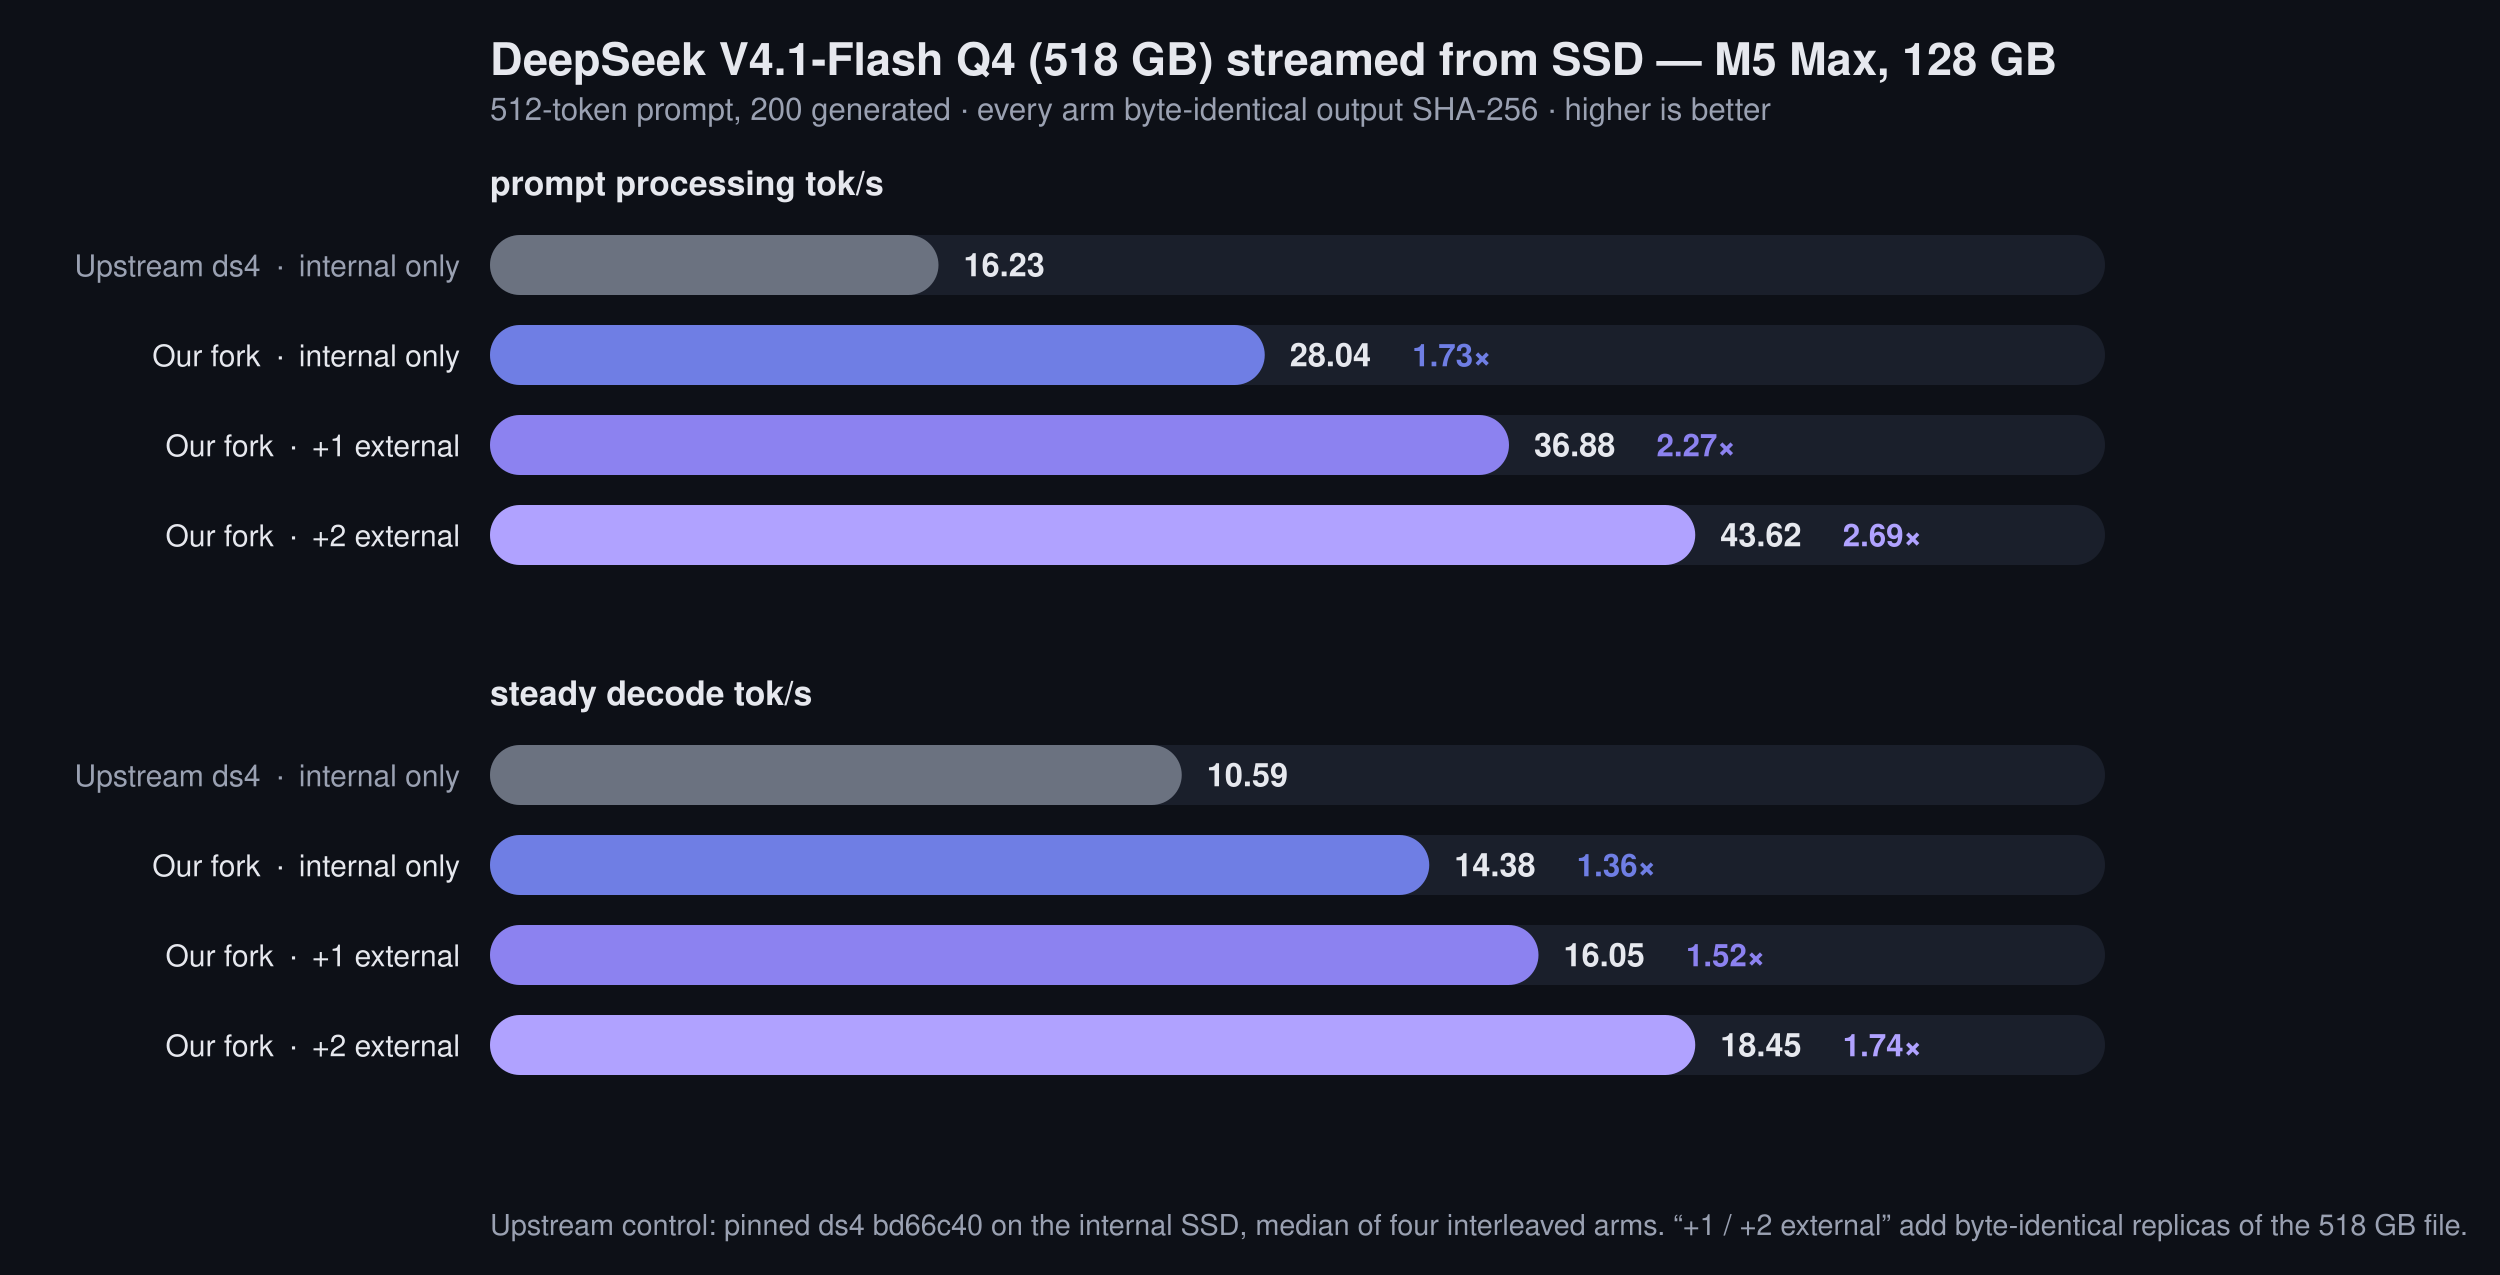
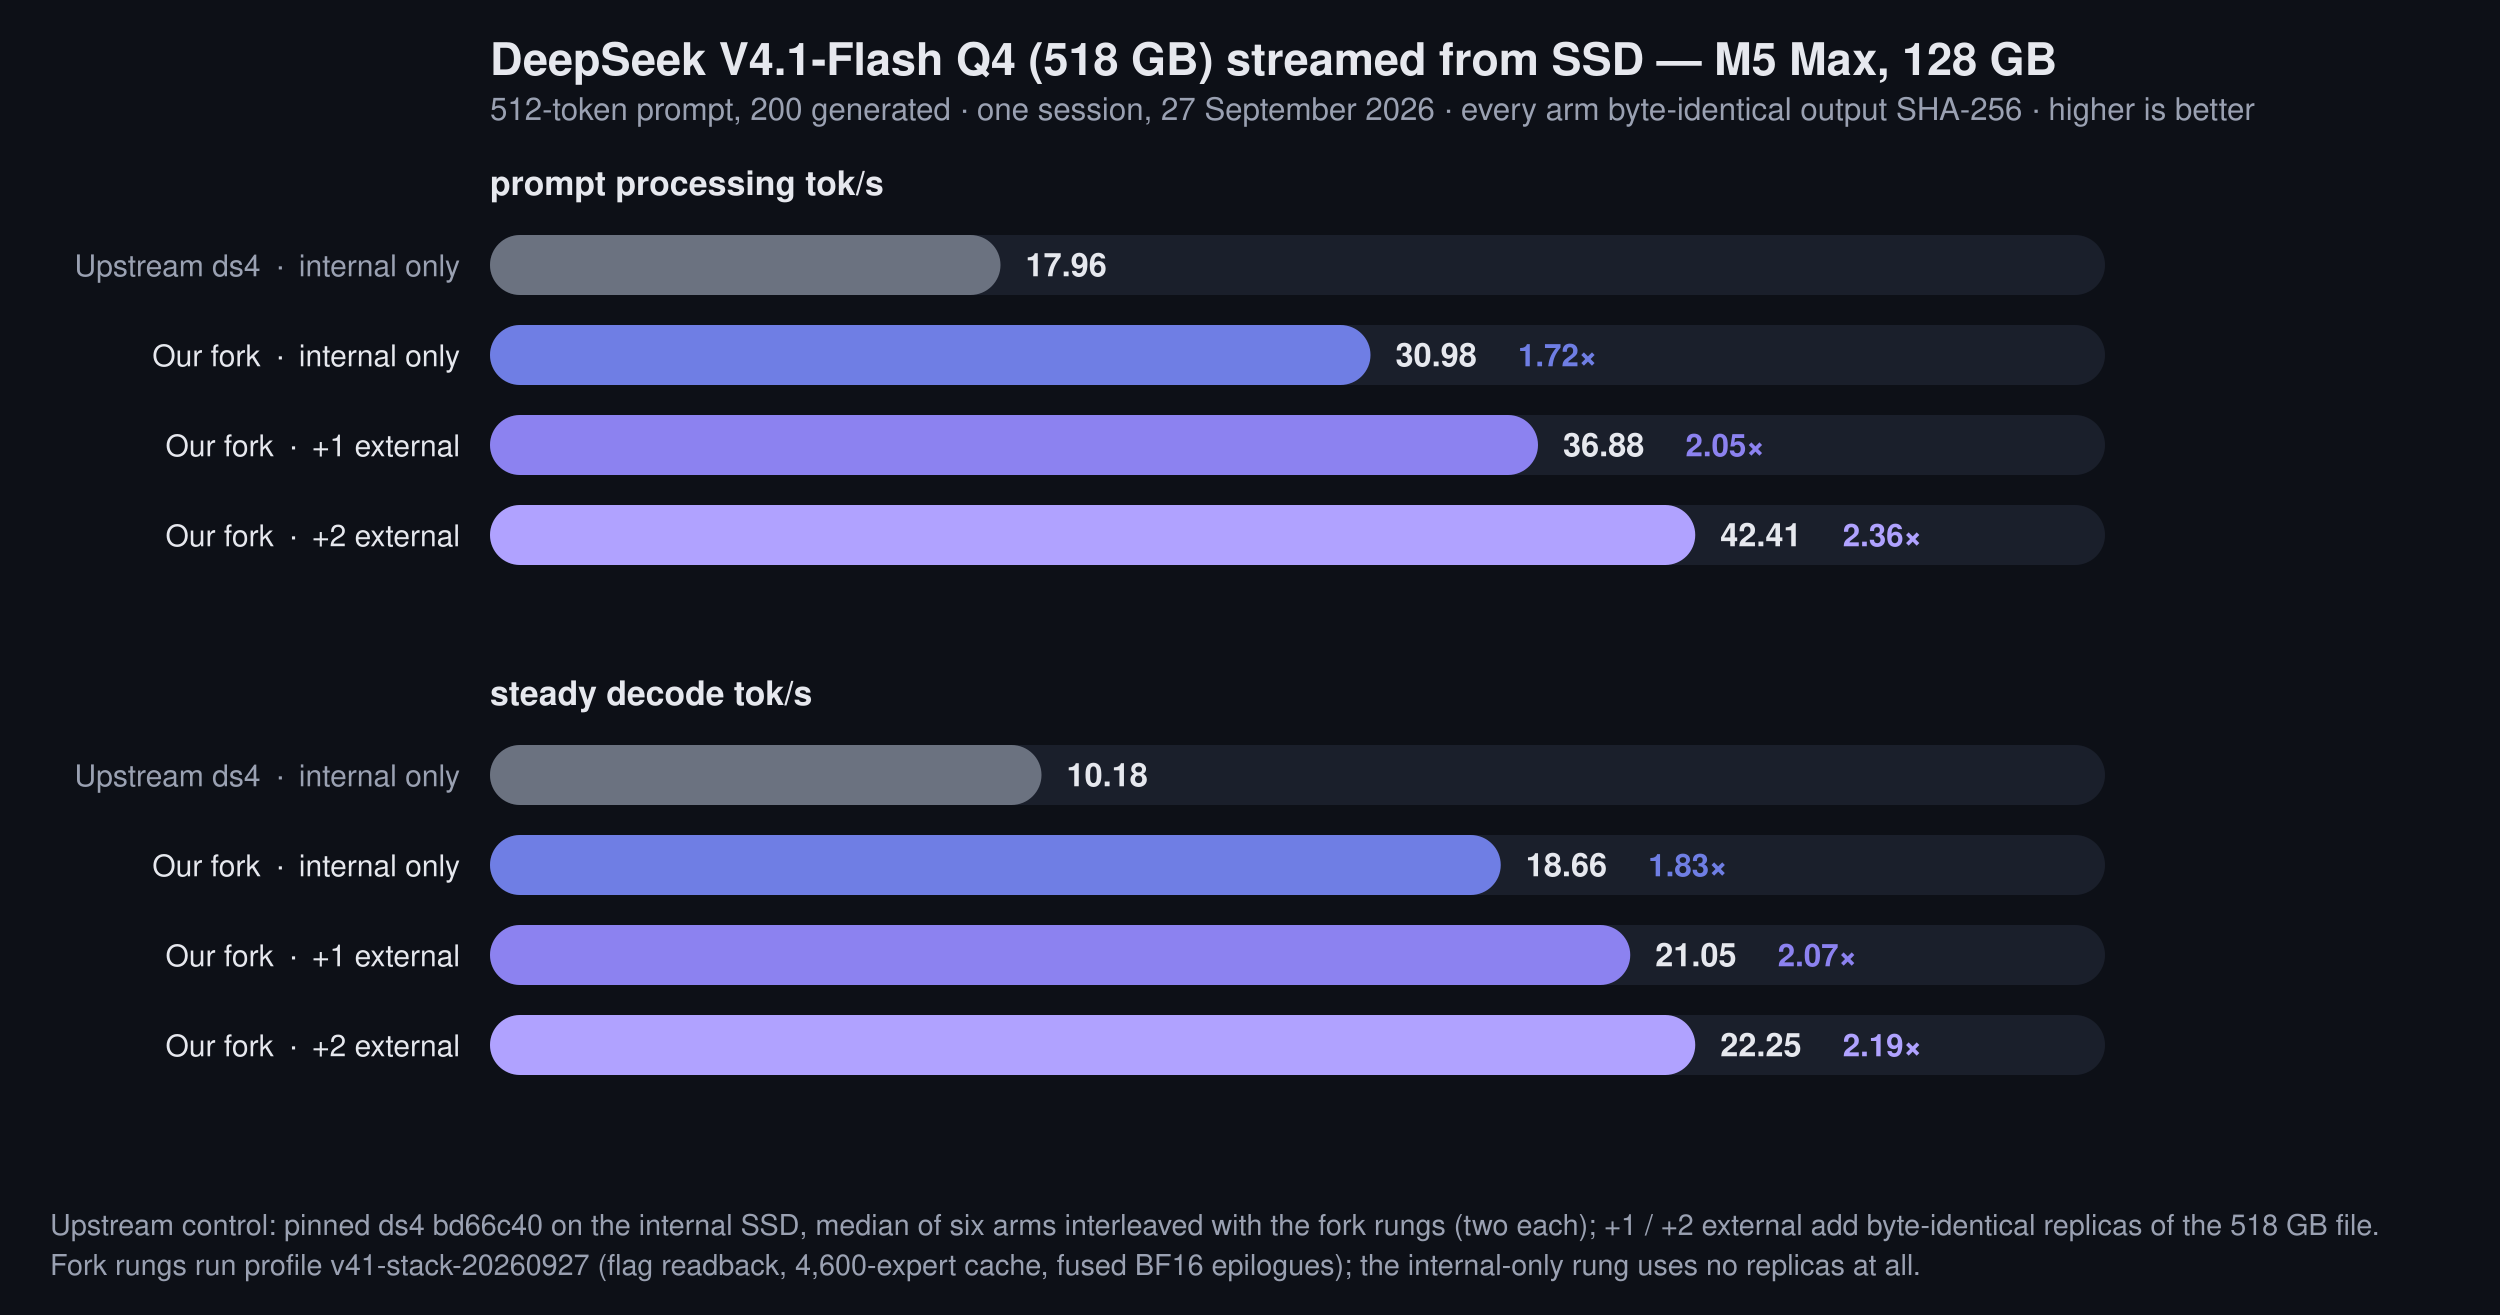
- <svg xmlns="http://www.w3.org/2000/svg" viewBox="0 0 1000 510" width="1000" height="510" font-family="-apple-system,BlinkMacSystemFont,Segoe UI,Helvetica,Arial,sans-serif">
-   <rect width="1000" height="510" fill="#0d1017" />
+ <svg xmlns="http://www.w3.org/2000/svg" viewBox="0 0 1000 526" width="1000" height="526" font-family="-apple-system,BlinkMacSystemFont,Segoe UI,Helvetica,Arial,sans-serif">
+   <rect width="1000" height="526" fill="#0d1017" />
  <text x="196" y="30" font-size="18" font-weight="700" fill="#e6e8ee">DeepSeek V4.1-Flash Q4 (518 GB) streamed from SSD — M5 Max, 128 GB</text>
-   <text x="196" y="48" font-size="12.5" fill="#9aa1b2">512-token prompt, 200 generated · every arm byte-identical output SHA-256 · higher is better</text>
+   <text x="196" y="48" font-size="12.5" fill="#9aa1b2">512-token prompt, 200 generated · one session, 27 September 2026 · every arm byte-identical output SHA-256 · higher is better</text>
  <text x="196" y="78" font-size="13.5" font-weight="700" fill="#e6e8ee">prompt processing tok/s</text>
  <text x="184" y="110.5" font-size="12" text-anchor="end" fill="#9aa1b2">Upstream ds4 · internal only</text>
  <rect x="196" y="94" width="646.0" height="24" rx="12" fill="#1a1f2b" />
-   <rect x="196" y="94" width="179.4" height="24" rx="12" fill="#6b7280" />
-   <text x="385.4" y="110.5" font-size="13" font-weight="700" fill="#e6e8ee">16.23</text>
+   <rect x="196" y="94" width="204.2" height="24" rx="12" fill="#6b7280" />
+   <text x="410.2" y="110.5" font-size="13" font-weight="700" fill="#e6e8ee">17.96</text>
  <text x="184" y="146.5" font-size="12" text-anchor="end" fill="#e6e8ee">Our fork · internal only</text>
  <rect x="196" y="130" width="646.0" height="24" rx="12" fill="#1a1f2b" />
-   <rect x="196" y="130" width="309.9" height="24" rx="12" fill="#6f7ee4" />
-   <text x="515.9" y="146.5" font-size="13" font-weight="700" fill="#e6e8ee">28.04</text>
-   <text x="564.9" y="146.5" font-size="12.5" font-weight="600" fill="#6f7ee4">1.73×</text>
+   <rect x="196" y="130" width="352.2" height="24" rx="12" fill="#6f7ee4" />
+   <text x="558.2" y="146.5" font-size="13" font-weight="700" fill="#e6e8ee">30.98</text>
+   <text x="607.2" y="146.5" font-size="12.5" font-weight="600" fill="#6f7ee4">1.72×</text>
  <text x="184" y="182.5" font-size="12" text-anchor="end" fill="#e6e8ee">Our fork · +1 external</text>
  <rect x="196" y="166" width="646.0" height="24" rx="12" fill="#1a1f2b" />
-   <rect x="196" y="166" width="407.6" height="24" rx="12" fill="#8c82f0" />
-   <text x="613.6" y="182.5" font-size="13" font-weight="700" fill="#e6e8ee">36.88</text>
-   <text x="662.6" y="182.5" font-size="12.5" font-weight="600" fill="#8c82f0">2.27×</text>
+   <rect x="196" y="166" width="419.2" height="24" rx="12" fill="#8c82f0" />
+   <text x="625.2" y="182.5" font-size="13" font-weight="700" fill="#e6e8ee">36.88</text>
+   <text x="674.2" y="182.5" font-size="12.5" font-weight="600" fill="#8c82f0">2.05×</text>
  <text x="184" y="218.5" font-size="12" text-anchor="end" fill="#e6e8ee">Our fork · +2 external</text>
  <rect x="196" y="202" width="646.0" height="24" rx="12" fill="#1a1f2b" />
  <rect x="196" y="202" width="482.1" height="24" rx="12" fill="#b0a2ff" />
-   <text x="688.1" y="218.5" font-size="13" font-weight="700" fill="#e6e8ee">43.62</text>
-   <text x="737.1" y="218.5" font-size="12.5" font-weight="600" fill="#b0a2ff">2.69×</text>
+   <text x="688.1" y="218.5" font-size="13" font-weight="700" fill="#e6e8ee">42.41</text>
+   <text x="737.1" y="218.5" font-size="12.5" font-weight="600" fill="#b0a2ff">2.36×</text>
  <text x="196" y="282" font-size="13.5" font-weight="700" fill="#e6e8ee">steady decode tok/s</text>
  <text x="184" y="314.5" font-size="12" text-anchor="end" fill="#9aa1b2">Upstream ds4 · internal only</text>
  <rect x="196" y="298" width="646.0" height="24" rx="12" fill="#1a1f2b" />
-   <rect x="196" y="298" width="276.7" height="24" rx="12" fill="#6b7280" />
-   <text x="482.7" y="314.5" font-size="13" font-weight="700" fill="#e6e8ee">10.59</text>
+   <rect x="196" y="298" width="220.6" height="24" rx="12" fill="#6b7280" />
+   <text x="426.6" y="314.5" font-size="13" font-weight="700" fill="#e6e8ee">10.18</text>
  <text x="184" y="350.5" font-size="12" text-anchor="end" fill="#e6e8ee">Our fork · internal only</text>
  <rect x="196" y="334" width="646.0" height="24" rx="12" fill="#1a1f2b" />
-   <rect x="196" y="334" width="375.7" height="24" rx="12" fill="#6f7ee4" />
-   <text x="581.7" y="350.5" font-size="13" font-weight="700" fill="#e6e8ee">14.38</text>
-   <text x="630.7" y="350.5" font-size="12.5" font-weight="600" fill="#6f7ee4">1.36×</text>
+   <rect x="196" y="334" width="404.3" height="24" rx="12" fill="#6f7ee4" />
+   <text x="610.3" y="350.5" font-size="13" font-weight="700" fill="#e6e8ee">18.66</text>
+   <text x="659.3" y="350.5" font-size="12.5" font-weight="600" fill="#6f7ee4">1.83×</text>
  <text x="184" y="386.5" font-size="12" text-anchor="end" fill="#e6e8ee">Our fork · +1 external</text>
  <rect x="196" y="370" width="646.0" height="24" rx="12" fill="#1a1f2b" />
-   <rect x="196" y="370" width="419.4" height="24" rx="12" fill="#8c82f0" />
-   <text x="625.4" y="386.5" font-size="13" font-weight="700" fill="#e6e8ee">16.05</text>
-   <text x="674.4" y="386.5" font-size="12.5" font-weight="600" fill="#8c82f0">1.52×</text>
+   <rect x="196" y="370" width="456.1" height="24" rx="12" fill="#8c82f0" />
+   <text x="662.1" y="386.5" font-size="13" font-weight="700" fill="#e6e8ee">21.05</text>
+   <text x="711.1" y="386.5" font-size="12.5" font-weight="600" fill="#8c82f0">2.07×</text>
  <text x="184" y="422.5" font-size="12" text-anchor="end" fill="#e6e8ee">Our fork · +2 external</text>
  <rect x="196" y="406" width="646.0" height="24" rx="12" fill="#1a1f2b" />
  <rect x="196" y="406" width="482.1" height="24" rx="12" fill="#b0a2ff" />
-   <text x="688.1" y="422.5" font-size="13" font-weight="700" fill="#e6e8ee">18.45</text>
-   <text x="737.1" y="422.5" font-size="12.5" font-weight="600" fill="#b0a2ff">1.74×</text>
-   <text x="196" y="494" font-size="11.5" fill="#9aa1b2">Upstream control: pinned ds4 bd66c40 on the internal SSD, median of four interleaved arms. “+1 / +2 external” add byte-identical replicas of the 518 GB file.</text>
+   <text x="688.1" y="422.5" font-size="13" font-weight="700" fill="#e6e8ee">22.25</text>
+   <text x="737.1" y="422.5" font-size="12.5" font-weight="600" fill="#b0a2ff">2.19×</text>
+   <text x="20" y="494" font-size="11.5" fill="#9aa1b2">Upstream control: pinned ds4 bd66c40 on the internal SSD, median of six arms interleaved with the fork rungs (two each); +1 / +2 external add byte-identical replicas of the 518 GB file.</text>
+   <text x="20" y="510" font-size="11.5" fill="#9aa1b2">Fork rungs run profile v41-stack-20260927 (flag readback, 4,600-expert cache, fused BF16 epilogues); the internal-only rung uses no replicas at all.</text>
</svg>
